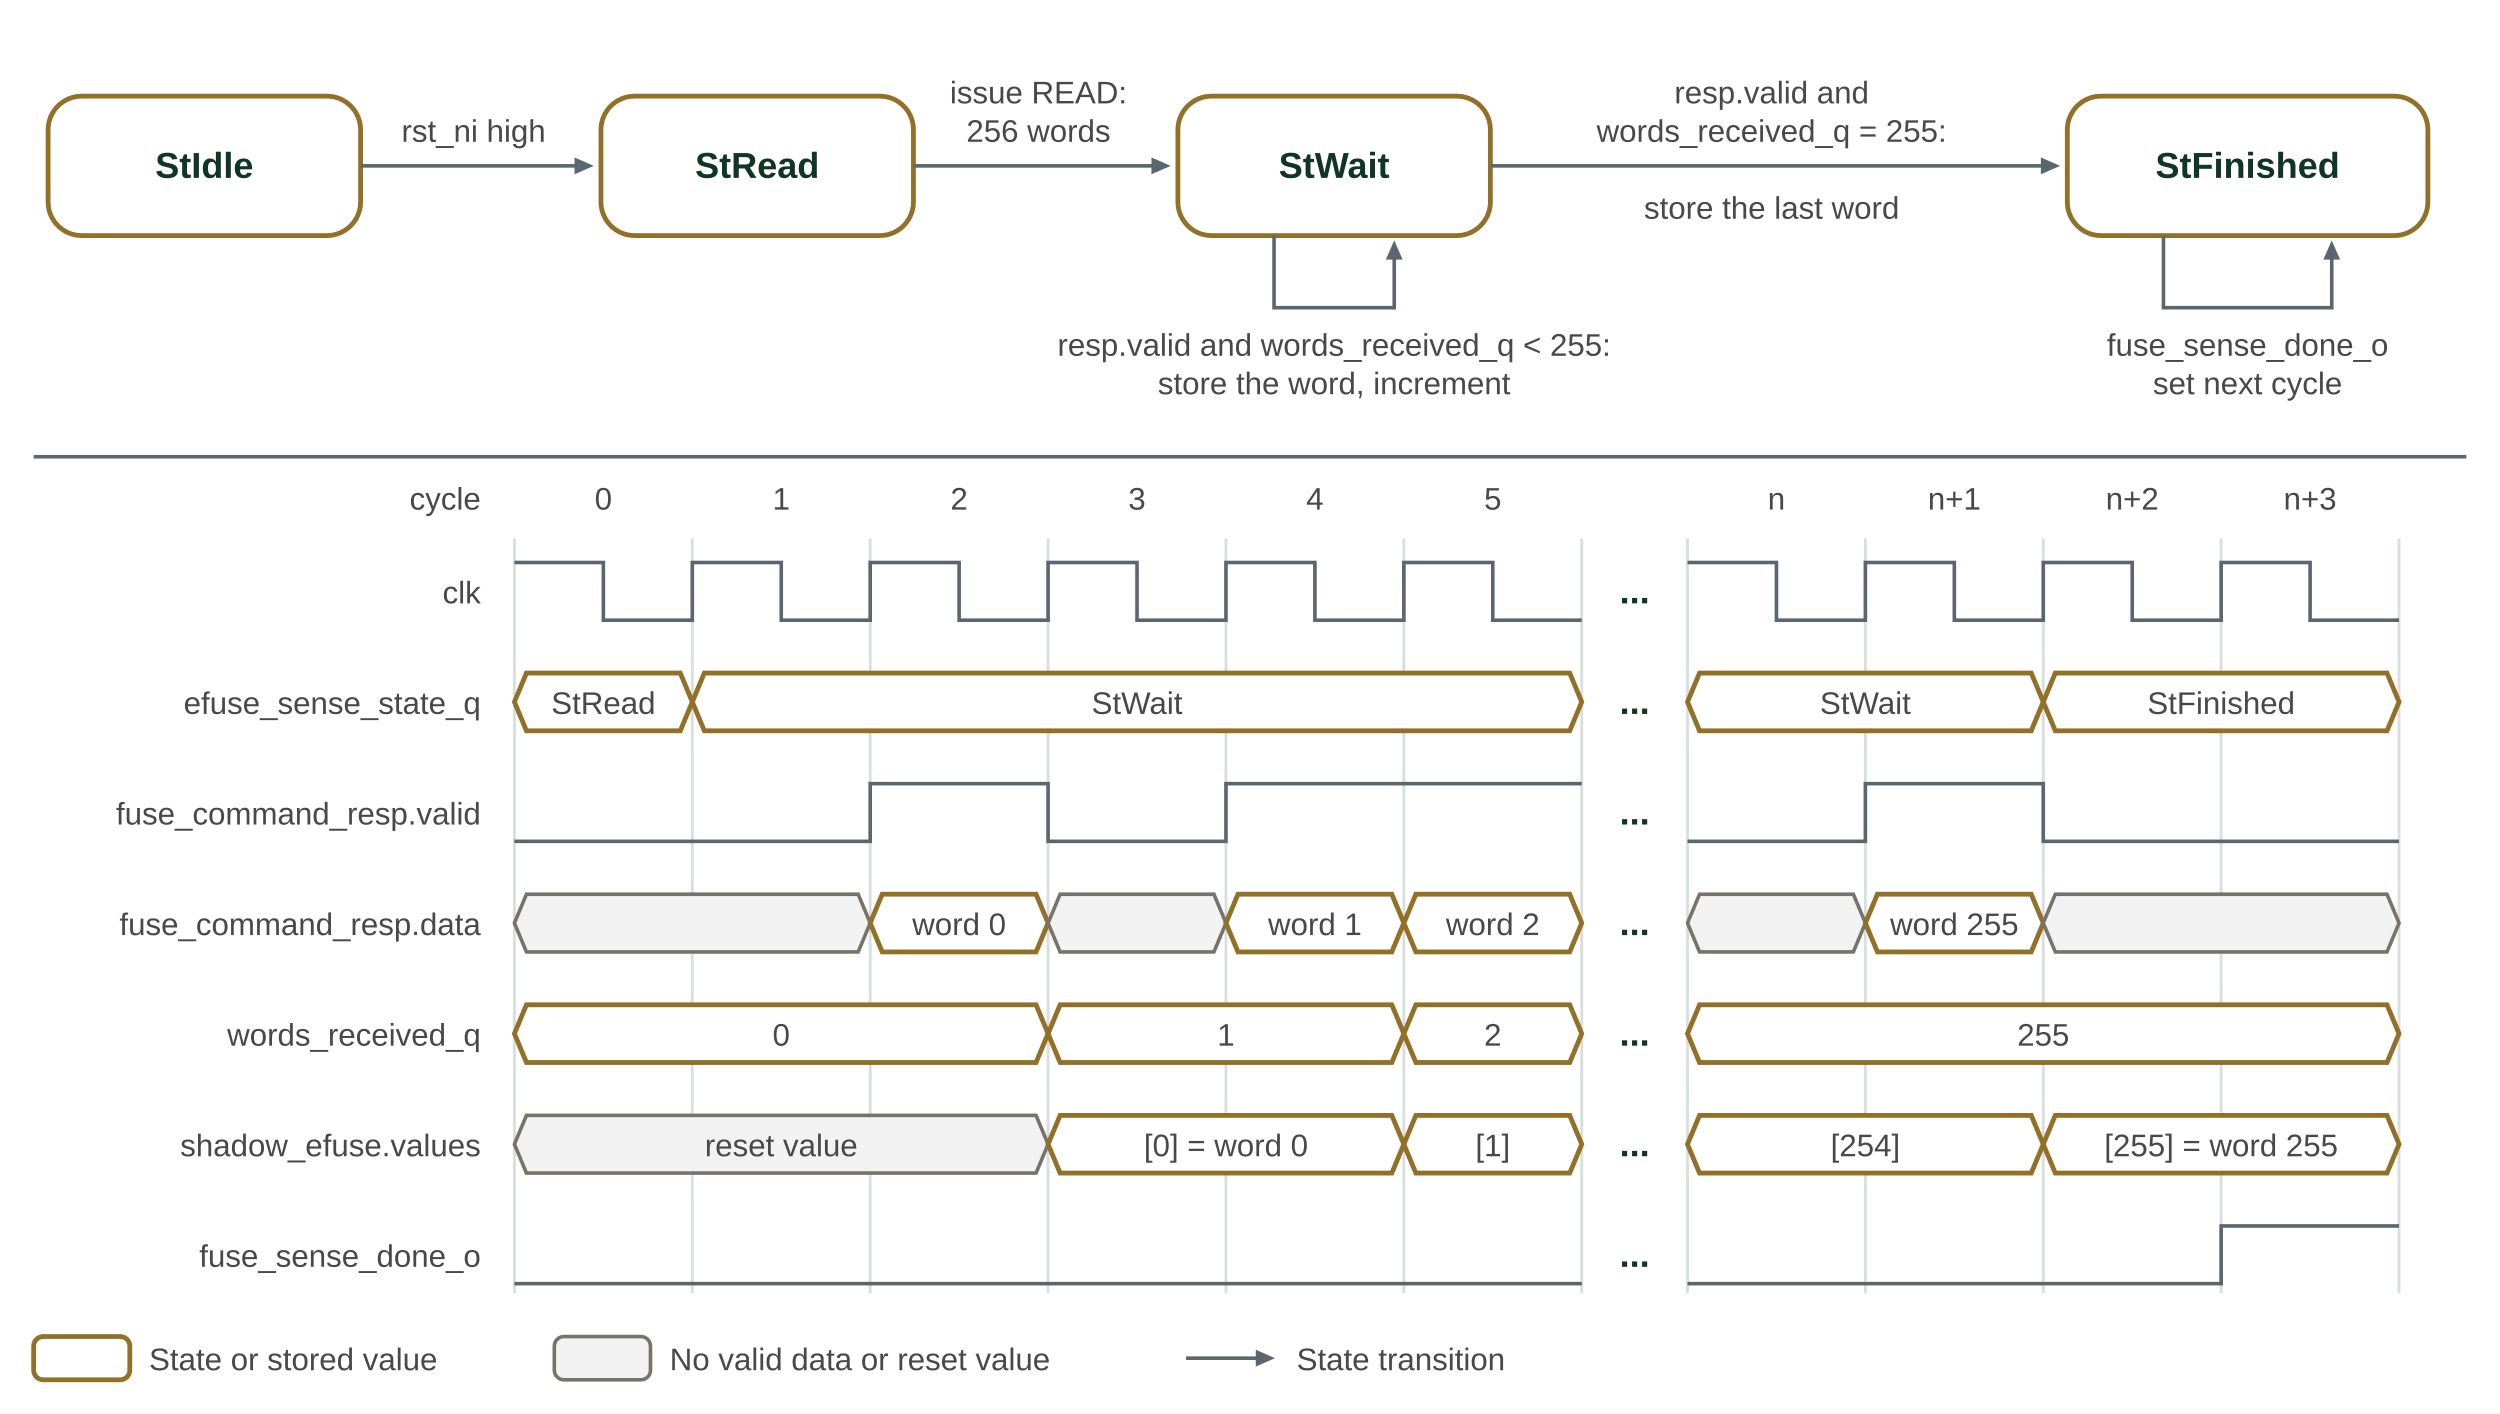
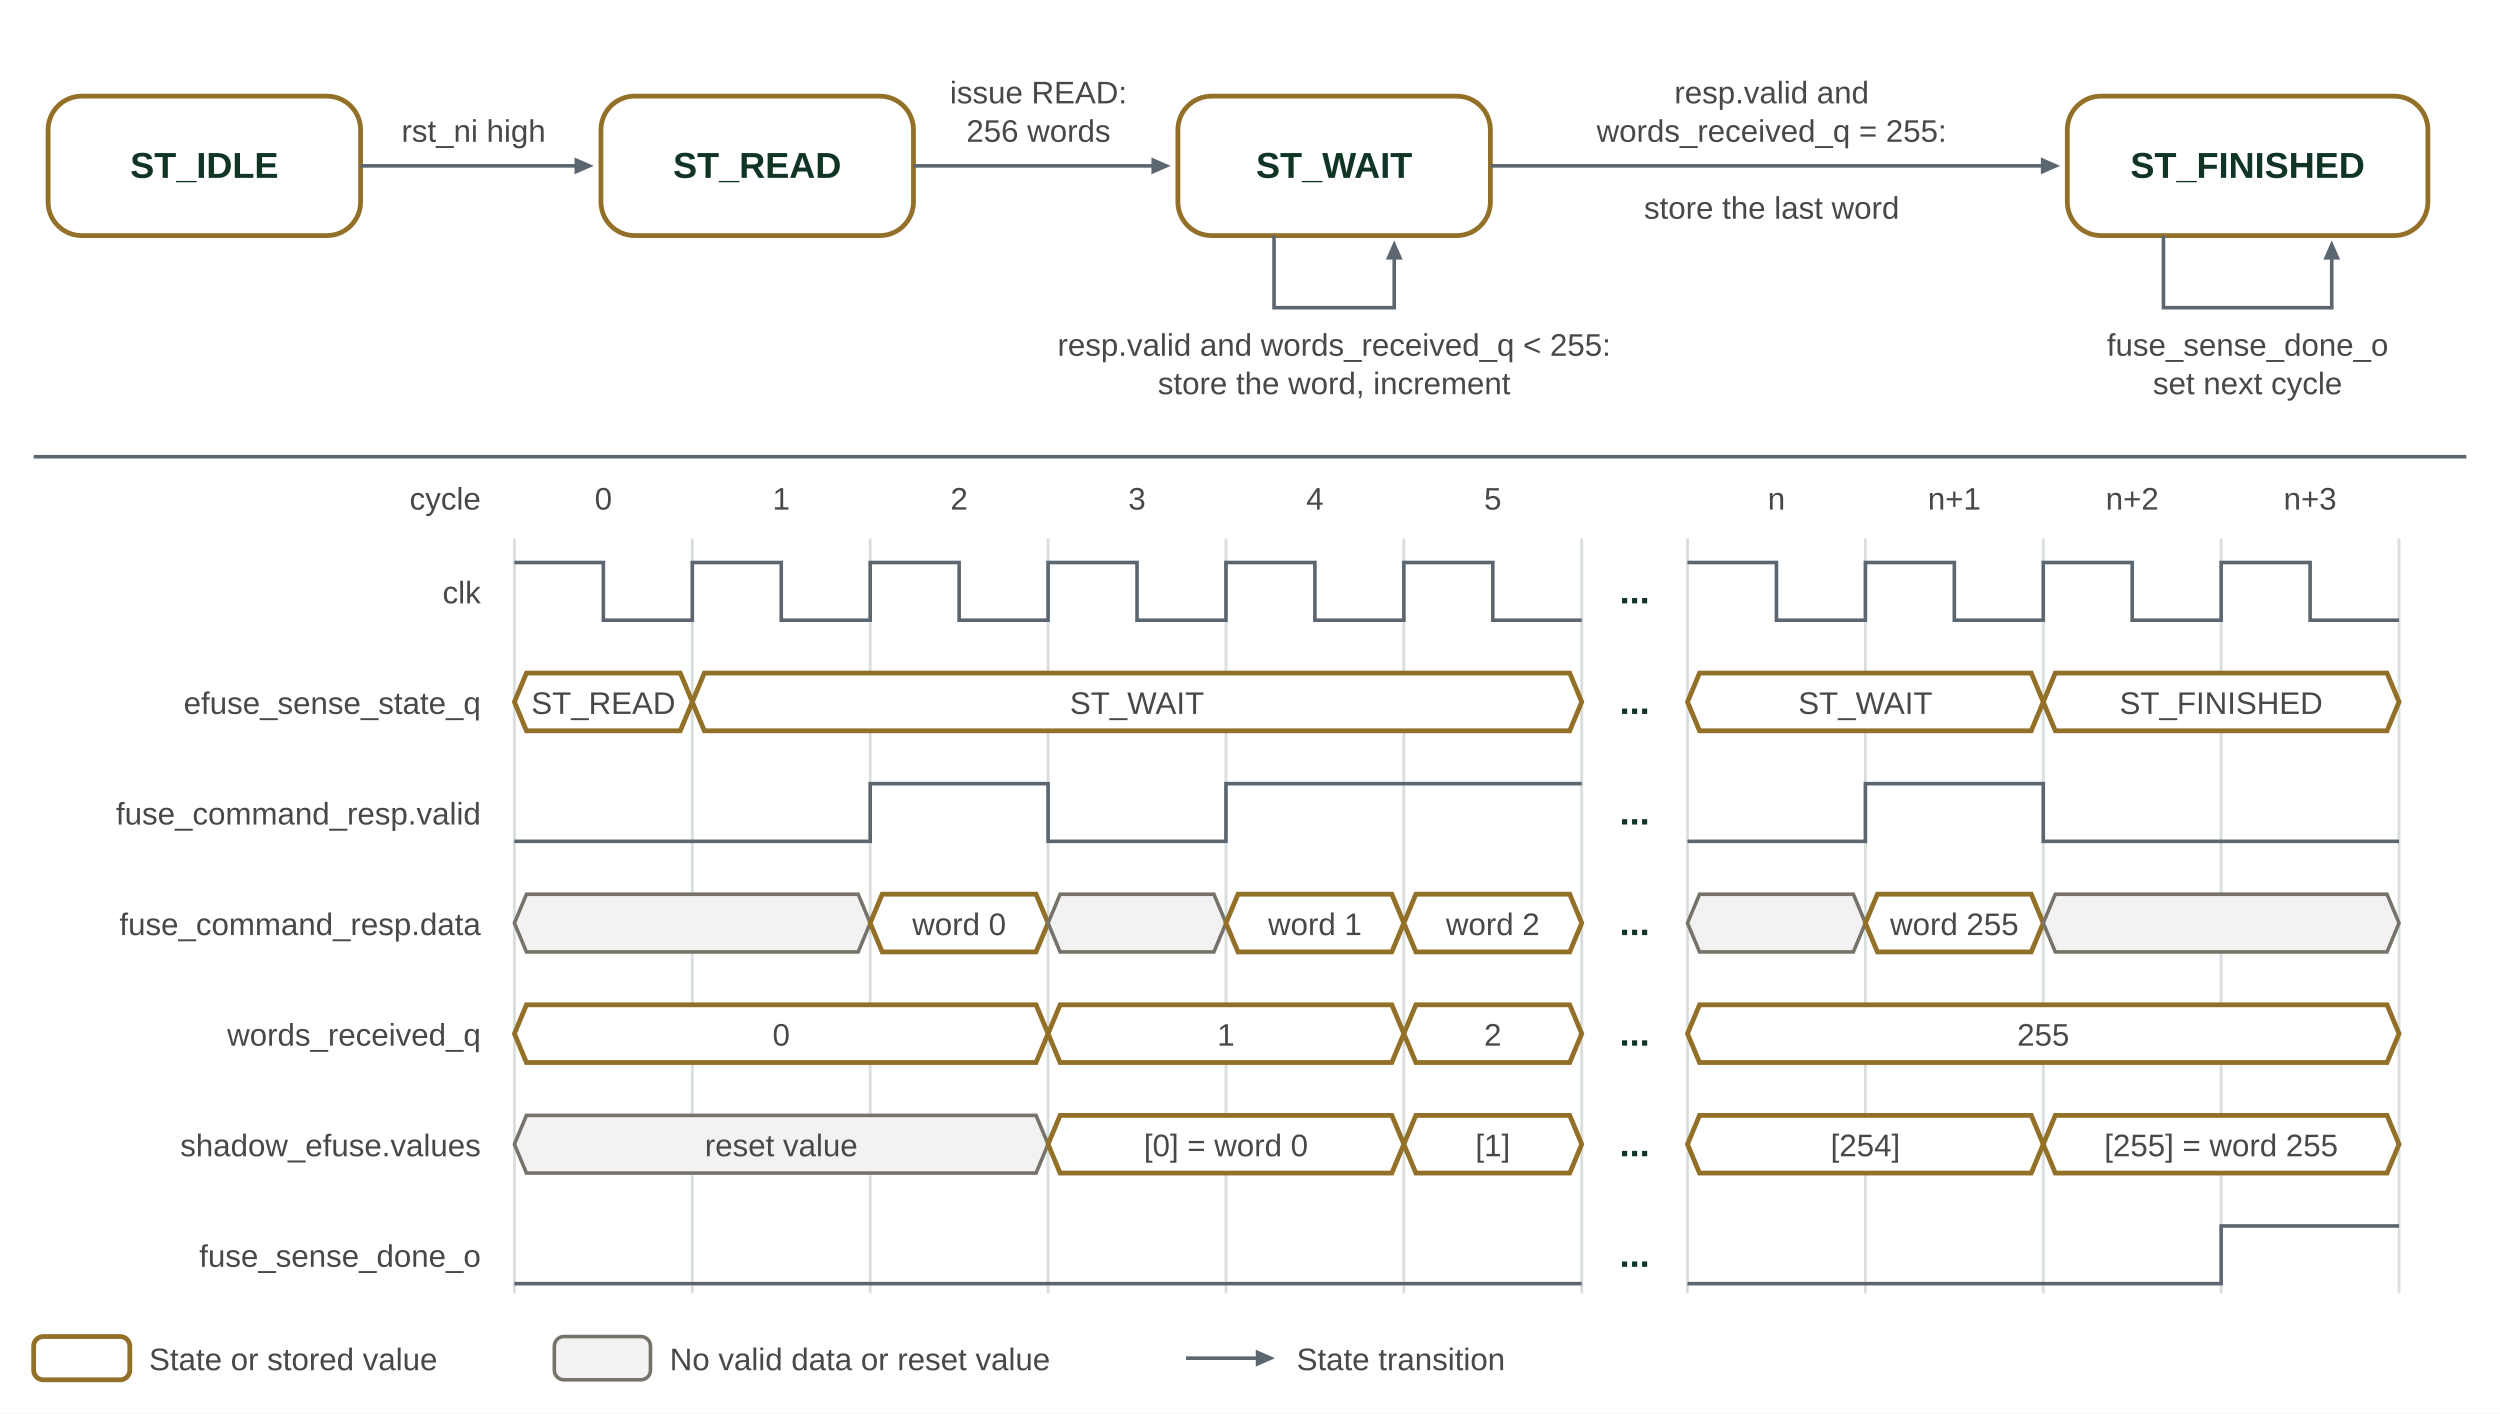
<svg xmlns="http://www.w3.org/2000/svg" width="1040" height="588" viewBox="0 0 1040 588" role="img" aria-labelledby="title desc">
  <defs>
    <marker id="ae" markerUnits="userSpaceOnUse" markerWidth="10" markerHeight="9" refX="7" refY="4.5" orient="auto">
      <path d="M0,0 L10,4.5 L0,9 Z" fill="#103525" />
    </marker>
    <marker id="as" markerUnits="userSpaceOnUse" markerWidth="10" markerHeight="9" refX="3" refY="4.5" orient="auto">
      <path d="M10,0 L0,4.5 L10,9 Z" fill="#103525" />
    </marker>
    <marker id="ge" markerUnits="userSpaceOnUse" markerWidth="8" markerHeight="7" refX="5" refY="3.5" orient="auto">
      <path d="M0,0 L8,3.5 L0,7 Z" fill="#5b6670" />
    </marker>
    <marker id="gs" markerUnits="userSpaceOnUse" markerWidth="8" markerHeight="7" refX="3" refY="3.5" orient="auto">
      <path d="M8,0 L0,3.5 L8,7 Z" fill="#5b6670" />
    </marker>
    <marker id="je" markerUnits="userSpaceOnUse" markerWidth="8" markerHeight="7" refX="5" refY="3.5" orient="auto">
      <path d="M0,0 L8,3.5 L0,7 Z" fill="#42759b" />
    </marker>
    <marker id="js" markerUnits="userSpaceOnUse" markerWidth="8" markerHeight="7" refX="3" refY="3.5" orient="auto">
      <path d="M8,0 L0,3.5 L8,7 Z" fill="#42759b" />
    </marker>
    <marker id="m-smu" markerUnits="userSpaceOnUse" markerWidth="8" markerHeight="7" refX="5" refY="3.5" orient="auto">
      <path d="M0,0 L8,3.5 L0,7 Z" fill="#103525" />
    </marker>
    <marker id="m-ref" markerUnits="userSpaceOnUse" markerWidth="8" markerHeight="7" refX="5" refY="3.5" orient="auto">
      <path d="M0,0 L8,3.5 L0,7 Z" fill="#2f7f79" />
    </marker>
    <marker id="m-per" markerUnits="userSpaceOnUse" markerWidth="8" markerHeight="7" refX="5" refY="3.5" orient="auto">
      <path d="M0,0 L8,3.5 L0,7 Z" fill="#937027" />
    </marker>
    <marker id="m-tel" markerUnits="userSpaceOnUse" markerWidth="8" markerHeight="7" refX="5" refY="3.5" orient="auto">
      <path d="M0,0 L8,3.5 L0,7 Z" fill="#664488" />
    </marker>
    <marker id="m-wdt" markerUnits="userSpaceOnUse" markerWidth="8" markerHeight="7" refX="5" refY="3.5" orient="auto">
      <path d="M0,0 L8,3.5 L0,7 Z" fill="#77736b" />
    </marker>
    <marker id="m-rosc" markerUnits="userSpaceOnUse" markerWidth="8" markerHeight="7" refX="5" refY="3.5" orient="auto">
      <path d="M0,0 L8,3.5 L0,7 Z" fill="#336633" />
    </marker>
    <marker id="m-jtag" markerUnits="userSpaceOnUse" markerWidth="8" markerHeight="7" refX="5" refY="3.5" orient="auto">
      <path d="M0,0 L8,3.5 L0,7 Z" fill="#42759b" />
    </marker>
    <marker id="m-spi" markerUnits="userSpaceOnUse" markerWidth="8" markerHeight="7" refX="5" refY="3.5" orient="auto">
      <path d="M0,0 L8,3.5 L0,7 Z" fill="#5b6670" />
    </marker>
    <marker id="m-slate" markerUnits="userSpaceOnUse" markerWidth="8" markerHeight="7" refX="5" refY="3.5" orient="auto">
      <path d="M0,0 L8,3.5 L0,7 Z" fill="#5b6670" />
    </marker>
    <marker id="m-pg" markerUnits="userSpaceOnUse" markerWidth="8" markerHeight="7" refX="5" refY="3.5" orient="auto">
      <path d="M0,0 L8,3.5 L0,7 Z" fill="#336633" />
    </marker>
    <style>
text { font-family: Arial, sans-serif; font-size: 15px; fill: #484848; }
.t { fill: #484848; }
.b { font-size: 17px; font-weight: bold; fill: #103525; }
.bs { font-size: 15px; font-weight: bold; fill: #103525; }
.h { font-size: 22px; font-weight: bold; fill: #103525; }
.s { font-size: 13px; fill: #484848; }
.si { font-size: 13px; font-style: italic; fill: #484848; }
.pmt { font-size: 12px; font-weight: bold; fill: #ffffff; }
.pst { font-size: 12px; font-weight: bold; fill: #103525; }
.pjt { font-size: 12px; font-weight: bold; fill: #1d4b6e; }
.pct { font-size: 12px; font-weight: bold; fill: #1f5c57; }
.pm { fill: #103525; stroke: #103525; stroke-width: 1.2; }
.ps { fill: #ffffff; stroke: #103525; stroke-width: 1.2; }
.pj { fill: #e8f3ff; stroke: #42759b; stroke-width: 1.2; }
.pc { fill: #d9f0ee; stroke: #2f7f79; stroke-width: 1.2; }
.smu { fill: #ffffff; stroke: #77736b; stroke-width: 1.5; }
.network { fill: #e8f0e8; stroke: #336633; stroke-width: 2; }
.fabric { fill: #fff0cc; stroke: #937027; stroke-width: 2; }
.core { fill: #ffffff; stroke: #937027; stroke-width: 2; }
.future { fill: #ffffff; stroke: #937027; stroke-width: 2; }
.nostroke { stroke: none; }
.fut { fill: none; stroke-dasharray: 7 5; }
.opt { stroke-dasharray: 7 5; }
.hatch { fill: none; stroke: #103525; stroke-opacity: 0.16; stroke-width: 1.2; }
.external { fill: #f2f2f2; stroke: #77736b; stroke-width: 1.5; }
.axi { fill: none; stroke: #103525; stroke-width: 2.5; marker-start: url(#as); marker-end: url(#ae); }
.axio { fill: none; stroke: #103525; stroke-width: 2.5; stroke-dasharray: 8 5; marker-start: url(#as); marker-end: url(#ae); }
.sig { fill: none; stroke: #5b6670; stroke-width: 1.5; marker-start: url(#gs); marker-end: url(#ge); }
.sigo { fill: none; stroke: #5b6670; stroke-width: 1.5; marker-end: url(#ge); }
.jtag { fill: none; stroke: #42759b; stroke-width: 1.8; marker-end: url(#je); }
.jtagb { fill: none; stroke: #42759b; stroke-width: 1.8; marker-start: url(#js); marker-end: url(#je); }
.sigplain { fill: none; stroke: #5b6670; stroke-width: 1.5; }
.n-smu { fill: none; stroke: #103525; stroke-width: 2.5; }
.a-smu { fill: none; stroke: #103525; stroke-width: 2.5; marker-end: url(#m-smu); }
.n-ref { fill: none; stroke: #2f7f79; stroke-width: 1.8; }
.a-ref { fill: none; stroke: #2f7f79; stroke-width: 1.8; marker-end: url(#m-ref); }
.n-per { fill: none; stroke: #937027; stroke-width: 1.8; }
.a-per { fill: none; stroke: #937027; stroke-width: 1.8; marker-end: url(#m-per); }
.n-tel { fill: none; stroke: #664488; stroke-width: 1.8; }
.a-tel { fill: none; stroke: #664488; stroke-width: 1.8; marker-end: url(#m-tel); }
.n-wdt { fill: none; stroke: #77736b; stroke-width: 1.8; }
.a-wdt { fill: none; stroke: #77736b; stroke-width: 1.8; marker-end: url(#m-wdt); }
.n-rosc { fill: none; stroke: #336633; stroke-width: 1.8; }
.a-rosc { fill: none; stroke: #336633; stroke-width: 1.8; marker-end: url(#m-rosc); }
.n-jtag { fill: none; stroke: #42759b; stroke-width: 1.8; }
.a-jtag { fill: none; stroke: #42759b; stroke-width: 1.8; marker-end: url(#m-jtag); }
.n-spi { fill: none; stroke: #5b6670; stroke-width: 1.8; }
.a-spi { fill: none; stroke: #5b6670; stroke-width: 1.8; marker-end: url(#m-spi); }
.n-slate { fill: none; stroke: #5b6670; stroke-width: 1.8; }
.a-slate { fill: none; stroke: #5b6670; stroke-width: 1.8; marker-end: url(#m-slate); }
.n-pg { fill: none; stroke: #336633; stroke-width: 1.8; }
.a-pg { fill: none; stroke: #336633; stroke-width: 1.8; marker-end: url(#m-pg); }
</style>
  </defs>
  <rect width="1040" height="588" fill="#ffffff" />
  <rect class="core" x="20" y="40" width="130" height="58" rx="14" />
-   <text class="bs" x="85" y="74" text-anchor="middle">StIdle</text>
+   <text class="bs" x="85" y="74" text-anchor="middle">ST_IDLE</text>
  <rect class="core" x="250" y="40" width="130" height="58" rx="14" />
-   <text class="bs" x="315" y="74" text-anchor="middle">StRead</text>
+   <text class="bs" x="315" y="74" text-anchor="middle">ST_READ</text>
  <rect class="core" x="490" y="40" width="130" height="58" rx="14" />
-   <text class="bs" x="555" y="74" text-anchor="middle">StWait</text>
+   <text class="bs" x="555" y="74" text-anchor="middle">ST_WAIT</text>
  <rect class="core" x="860" y="40" width="150" height="58" rx="14" />
-   <text class="bs" x="935" y="74" text-anchor="middle">StFinished</text>
+   <text class="bs" x="935" y="74" text-anchor="middle">ST_FINISHED</text>
  <path class="sigo" d="M150,69.0 L244,69.0" />
  <text class="s" x="197" y="59" text-anchor="middle">rst_ni high</text>
  <path class="sigo" d="M380,69.0 L484,69.0" />
  <text class="s" x="432" y="43" text-anchor="middle">issue READ:</text>
  <text class="s" x="432" y="59" text-anchor="middle">256 words</text>
  <path class="sigo" d="M620,69.0 L854,69.0" />
  <text class="s" x="737" y="43" text-anchor="middle">resp.valid and</text>
  <text class="s" x="737" y="59" text-anchor="middle">words_received_q = 255:</text>
  <text class="s" x="737" y="91" text-anchor="middle">store the last word</text>
  <path class="sigo" d="M530,98 L530,128 L580,128 L580,103" />
  <text class="s" x="555" y="148" text-anchor="middle">resp.valid and words_received_q &lt; 255:</text>
  <text class="s" x="555" y="164" text-anchor="middle">store the word, increment</text>
  <path class="sigo" d="M900,98 L900,128 L970,128 L970,103" />
  <text class="s" x="935" y="148" text-anchor="middle">fuse_sense_done_o</text>
  <text class="s" x="935" y="164" text-anchor="middle">set next cycle</text>
  <path class="sigplain" d="M14,190 L1026,190" />
  <text class="s" x="200" y="212" text-anchor="end">cycle</text>
  <text class="s" x="251" y="212" text-anchor="middle">0</text>
  <text class="s" x="325" y="212" text-anchor="middle">1</text>
  <text class="s" x="399" y="212" text-anchor="middle">2</text>
  <text class="s" x="473" y="212" text-anchor="middle">3</text>
  <text class="s" x="547" y="212" text-anchor="middle">4</text>
  <text class="s" x="621" y="212" text-anchor="middle">5</text>
  <text class="s" x="739" y="212" text-anchor="middle">n</text>
  <text class="s" x="813" y="212" text-anchor="middle">n+1</text>
  <text class="s" x="887" y="212" text-anchor="middle">n+2</text>
  <text class="s" x="961" y="212" text-anchor="middle">n+3</text>
  <text class="s" x="200" y="251" text-anchor="end">clk</text>
  <text class="bs" x="680" y="251" text-anchor="middle">...</text>
  <text class="s" x="200" y="297" text-anchor="end">efuse_sense_state_q</text>
  <text class="bs" x="680" y="297" text-anchor="middle">...</text>
  <text class="s" x="200" y="343" text-anchor="end">fuse_command_resp.valid</text>
  <text class="bs" x="680" y="343" text-anchor="middle">...</text>
  <text class="s" x="200" y="389" text-anchor="end">fuse_command_resp.data</text>
  <text class="bs" x="680" y="389" text-anchor="middle">...</text>
  <text class="s" x="200" y="435" text-anchor="end">words_received_q</text>
  <text class="bs" x="680" y="435" text-anchor="middle">...</text>
  <text class="s" x="200" y="481" text-anchor="end">shadow_efuse.values</text>
  <text class="bs" x="680" y="481" text-anchor="middle">...</text>
  <text class="s" x="200" y="527" text-anchor="end">fuse_sense_done_o</text>
  <text class="bs" x="680" y="527" text-anchor="middle">...</text>
  <path class="hatch" d="M214,224 L214,538 M288,224 L288,538 M362,224 L362,538 M436,224 L436,538 M510,224 L510,538 M584,224 L584,538 M658,224 L658,538 M702,224 L702,538 M776,224 L776,538 M850,224 L850,538 M924,224 L924,538 M998,224 L998,538" />
  <path class="sigplain" d="M214,234 L251.0,234 L251.0,258 L288,258 L288,234 L325.0,234 L325.0,258 L362,258 L362,234 L399.0,234 L399.0,258 L436,258 L436,234 L473.0,234 L473.0,258 L510,258 L510,234 L547.0,234 L547.0,258 L584,258 L584,234 L621.0,234 L621.0,258 L658,258" />
  <path class="sigplain" d="M702,234 L739.0,234 L739.0,258 L776,258 L776,234 L813.0,234 L813.0,258 L850,258 L850,234 L887.0,234 L887.0,258 L924,258 L924,234 L961.0,234 L961.0,258 L998,258" />
  <path class="core" d="M214,292 L219,280 L283,280 L288,292 L283,304 L219,304 Z" />
-   <text class="s" x="251" y="297" text-anchor="middle">StRead</text>
+   <text class="s" x="251" y="297" text-anchor="middle">ST_READ</text>
  <path class="core" d="M288,292 L293,280 L653,280 L658,292 L653,304 L293,304 Z" />
-   <text class="s" x="473" y="297" text-anchor="middle">StWait</text>
+   <text class="s" x="473" y="297" text-anchor="middle">ST_WAIT</text>
  <path class="core" d="M702,292 L707,280 L845,280 L850,292 L845,304 L707,304 Z" />
-   <text class="s" x="776" y="297" text-anchor="middle">StWait</text>
+   <text class="s" x="776" y="297" text-anchor="middle">ST_WAIT</text>
  <path class="core" d="M850,292 L855,280 L993,280 L998,292 L993,304 L855,304 Z" />
-   <text class="s" x="924" y="297" text-anchor="middle">StFinished</text>
+   <text class="s" x="924" y="297" text-anchor="middle">ST_FINISHED</text>
  <path class="sigplain" d="M214,350 L362,350 L362,326 L436,326 L436,350 L510,350 L510,326 L658,326" />
  <path class="sigplain" d="M702,350 L776,350 L776,326 L850,326 L850,350 L998,350" />
  <path class="external" d="M214,384 L219,372 L357,372 L362,384 L357,396 L219,396 Z" />
  <path class="core" d="M362,384 L367,372 L431,372 L436,384 L431,396 L367,396 Z" />
  <text class="s" x="399" y="389" text-anchor="middle">word 0</text>
  <path class="external" d="M436,384 L441,372 L505,372 L510,384 L505,396 L441,396 Z" />
  <path class="core" d="M510,384 L515,372 L579,372 L584,384 L579,396 L515,396 Z" />
  <text class="s" x="547" y="389" text-anchor="middle">word 1</text>
  <path class="core" d="M584,384 L589,372 L653,372 L658,384 L653,396 L589,396 Z" />
  <text class="s" x="621" y="389" text-anchor="middle">word 2</text>
  <path class="external" d="M702,384 L707,372 L771,372 L776,384 L771,396 L707,396 Z" />
  <path class="core" d="M776,384 L781,372 L845,372 L850,384 L845,396 L781,396 Z" />
  <text class="s" x="813" y="389" text-anchor="middle">word 255</text>
  <path class="external" d="M850,384 L855,372 L993,372 L998,384 L993,396 L855,396 Z" />
  <path class="core" d="M214,430 L219,418 L431,418 L436,430 L431,442 L219,442 Z" />
  <text class="s" x="325" y="435" text-anchor="middle">0</text>
  <path class="core" d="M436,430 L441,418 L579,418 L584,430 L579,442 L441,442 Z" />
  <text class="s" x="510" y="435" text-anchor="middle">1</text>
  <path class="core" d="M584,430 L589,418 L653,418 L658,430 L653,442 L589,442 Z" />
  <text class="s" x="621" y="435" text-anchor="middle">2</text>
  <path class="core" d="M702,430 L707,418 L993,418 L998,430 L993,442 L707,442 Z" />
  <text class="s" x="850" y="435" text-anchor="middle">255</text>
  <path class="external" d="M214,476 L219,464 L431,464 L436,476 L431,488 L219,488 Z" />
  <text class="s" x="325" y="481" text-anchor="middle">reset value</text>
  <path class="core" d="M436,476 L441,464 L579,464 L584,476 L579,488 L441,488 Z" />
  <text class="s" x="510" y="481" text-anchor="middle">[0] = word 0</text>
  <path class="core" d="M584,476 L589,464 L653,464 L658,476 L653,488 L589,488 Z" />
  <text class="s" x="621" y="481" text-anchor="middle">[1]</text>
  <path class="core" d="M702,476 L707,464 L845,464 L850,476 L845,488 L707,488 Z" />
  <text class="s" x="776" y="481" text-anchor="middle">[254]</text>
  <path class="core" d="M850,476 L855,464 L993,464 L998,476 L993,488 L855,488 Z" />
  <text class="s" x="924" y="481" text-anchor="middle">[255] = word 255</text>
  <path class="sigplain" d="M214,534 L658,534" />
  <path class="sigplain" d="M702,534 L924,534 L924,510 L998,510" />
  <rect class="core" x="14" y="556" width="40" height="18" rx="4" />
  <text class="s" x="62" y="570" text-anchor="start">State or stored value</text>
  <rect class="external" x="230.6" y="556" width="40" height="18" rx="4" />
  <text class="s" x="278.6" y="570" text-anchor="start">No valid data or reset value</text>
  <path class="sigo" d="M493.4,565 L527.4,565" />
  <text class="s" x="539.4" y="570" text-anchor="start">State transition</text>
</svg>
